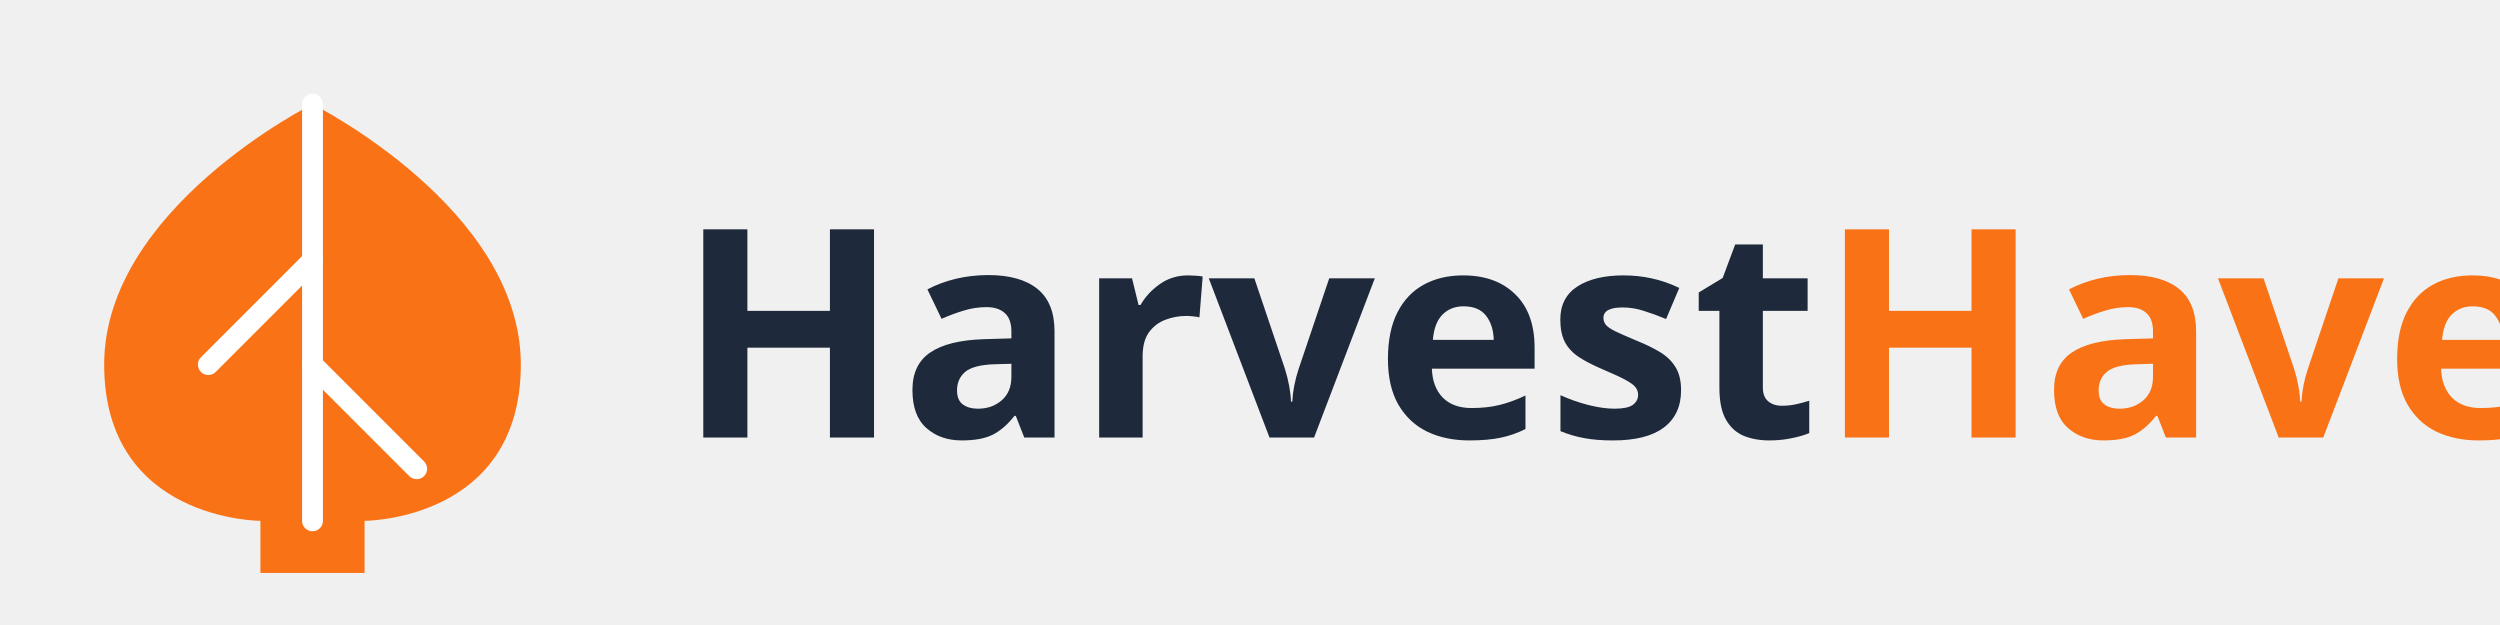
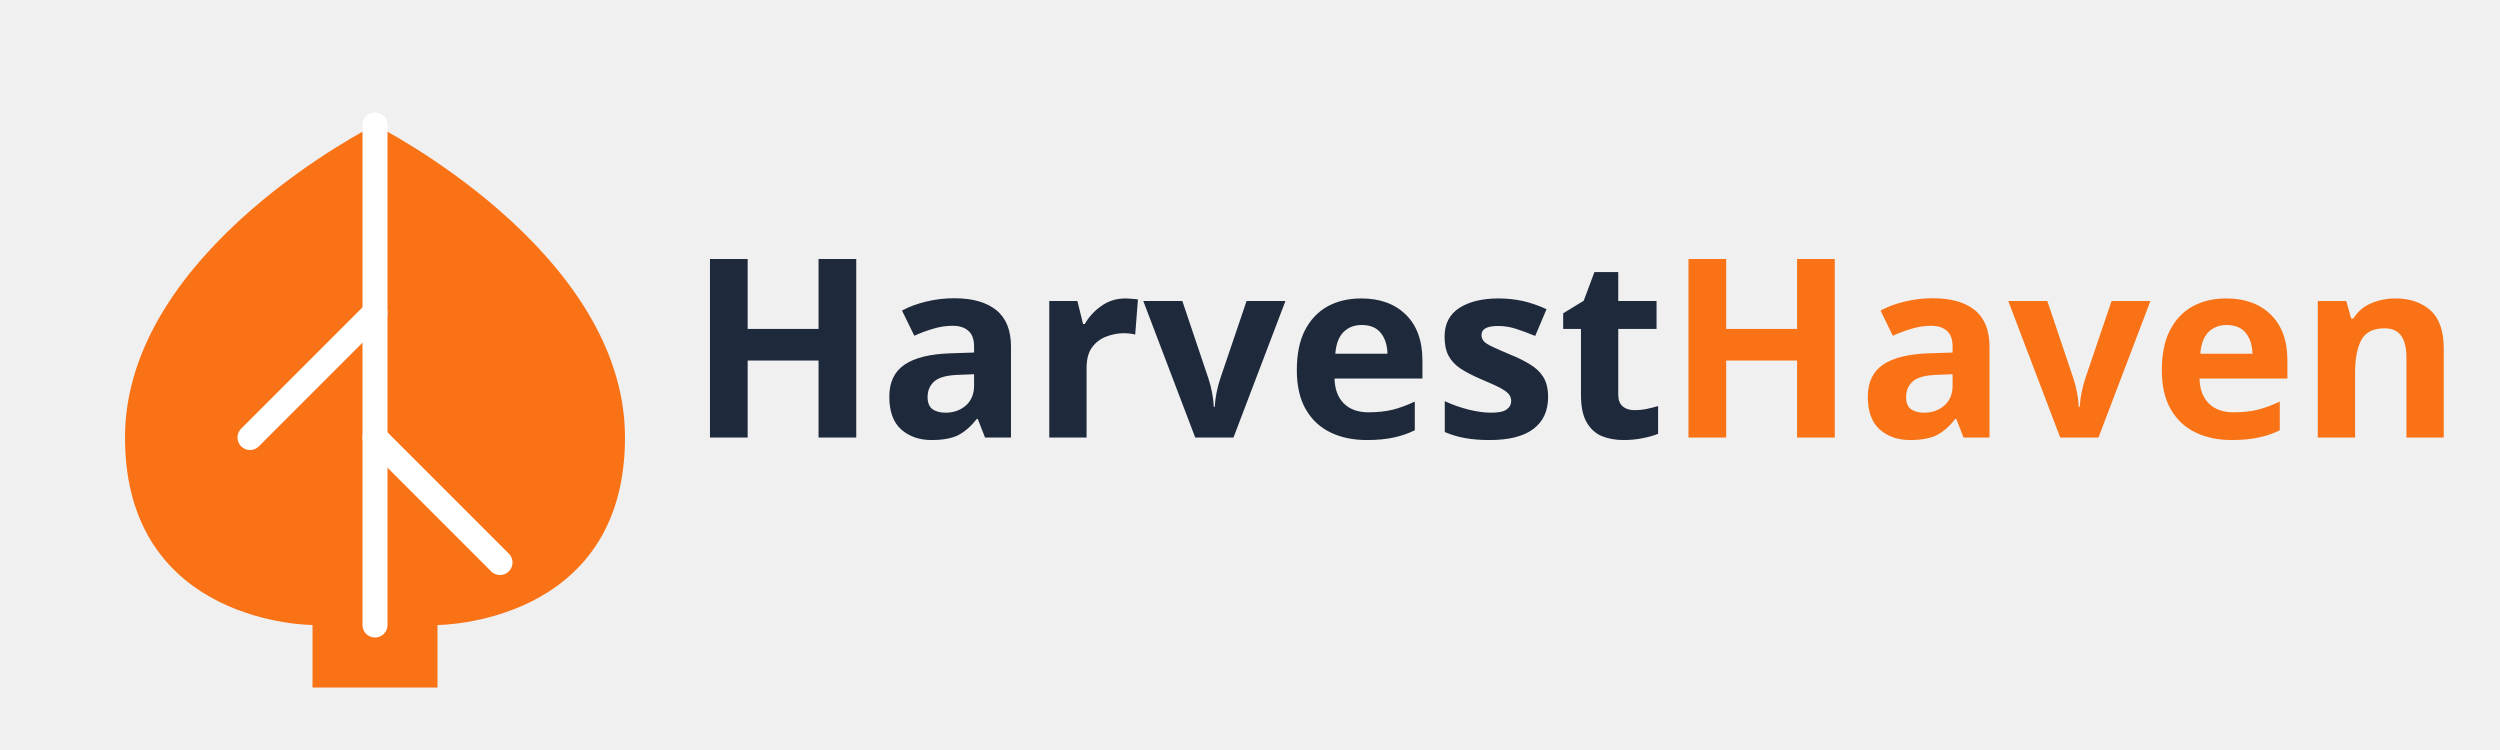
- <svg xmlns="http://www.w3.org/2000/svg" viewBox="0 0 240 60">
+ <svg xmlns="http://www.w3.org/2000/svg" viewBox="0 0 200 60">
  <g transform="translate(10, 10)">
    <path d="M20 0C20 0 0 10 0 25C0 40 15 40 15 40L15 45L25 45L25 40C25 40 40 40 40 25C40 10 20 0 20 0Z" fill="#f97316" />
    <path d="M20 0V40" stroke="white" stroke-width="2" stroke-linecap="round" />
    <path d="M20 15L10 25" stroke="white" stroke-width="2" stroke-linecap="round" />
    <path d="M20 25L30 35" stroke="white" stroke-width="2" stroke-linecap="round" />
  </g>
-   <text x="65" y="42" font-family="'Outfit', sans-serif" font-weight="800" font-size="28" fill="#1e293b">
+   <text x="55" y="35" font-family="'Outfit', sans-serif" font-weight="600" font-size="20" fill="#1e293b">
    Harvest<tspan fill="#f97316">Haven</tspan>
  </text>
</svg>
